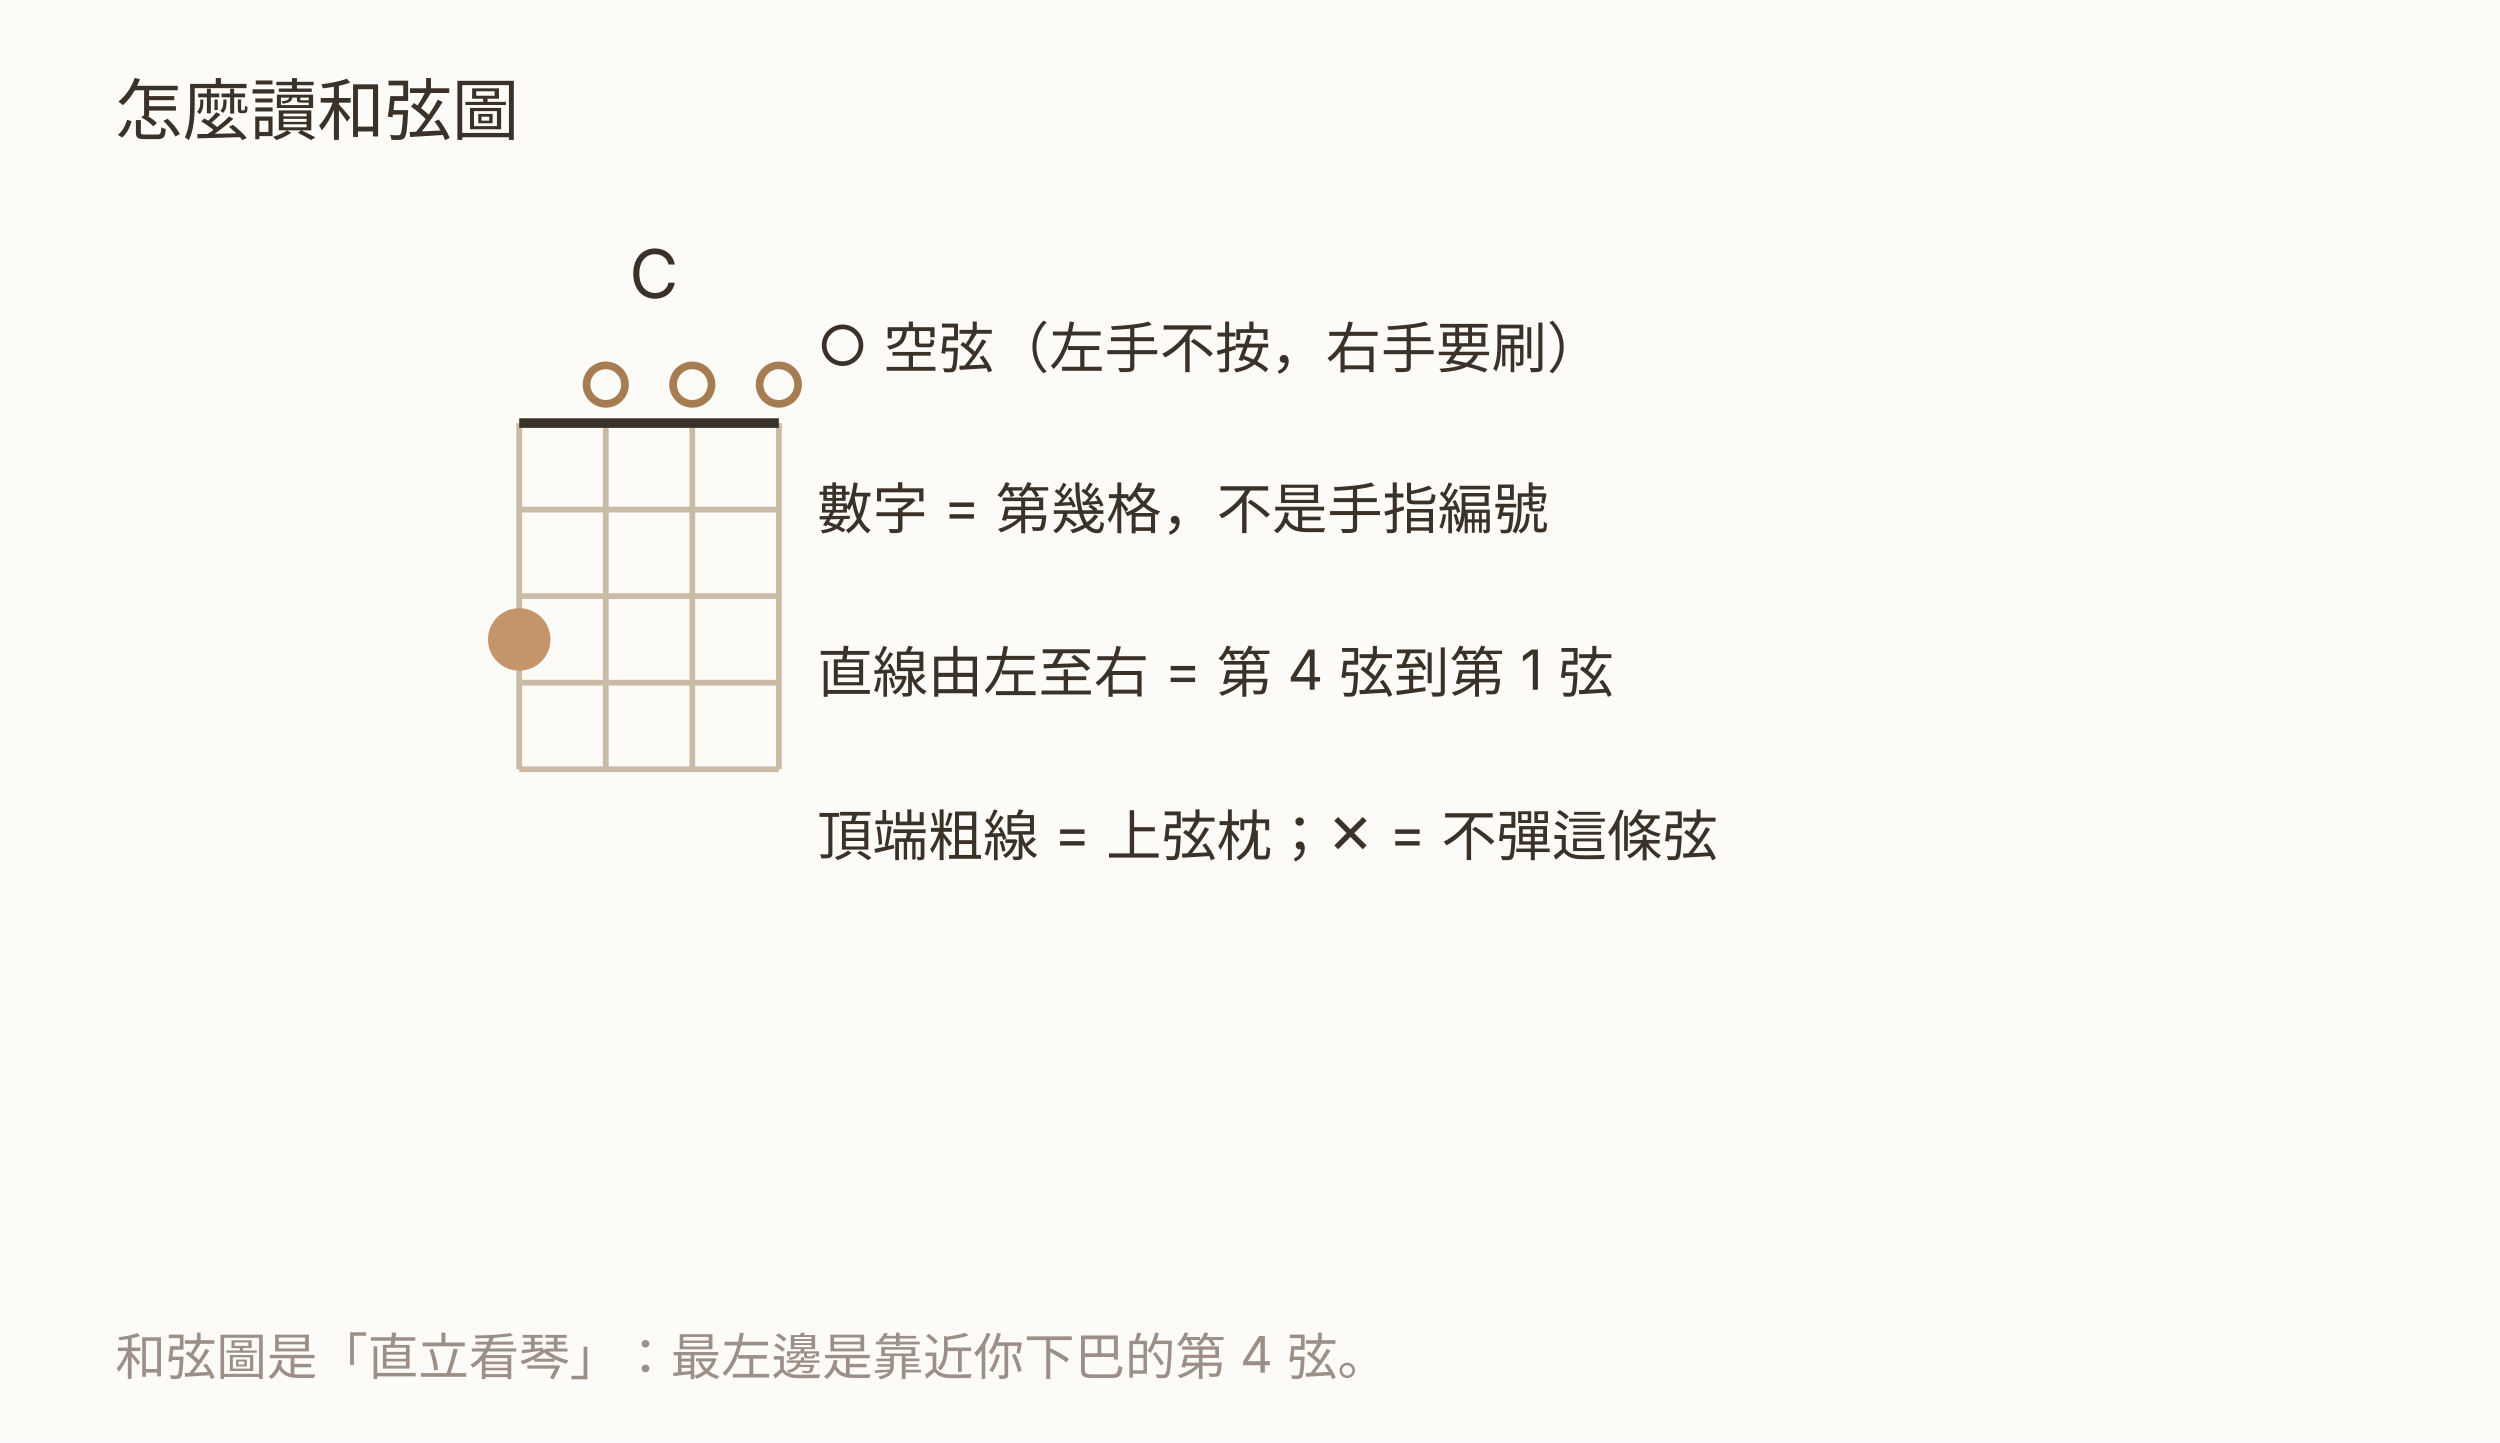
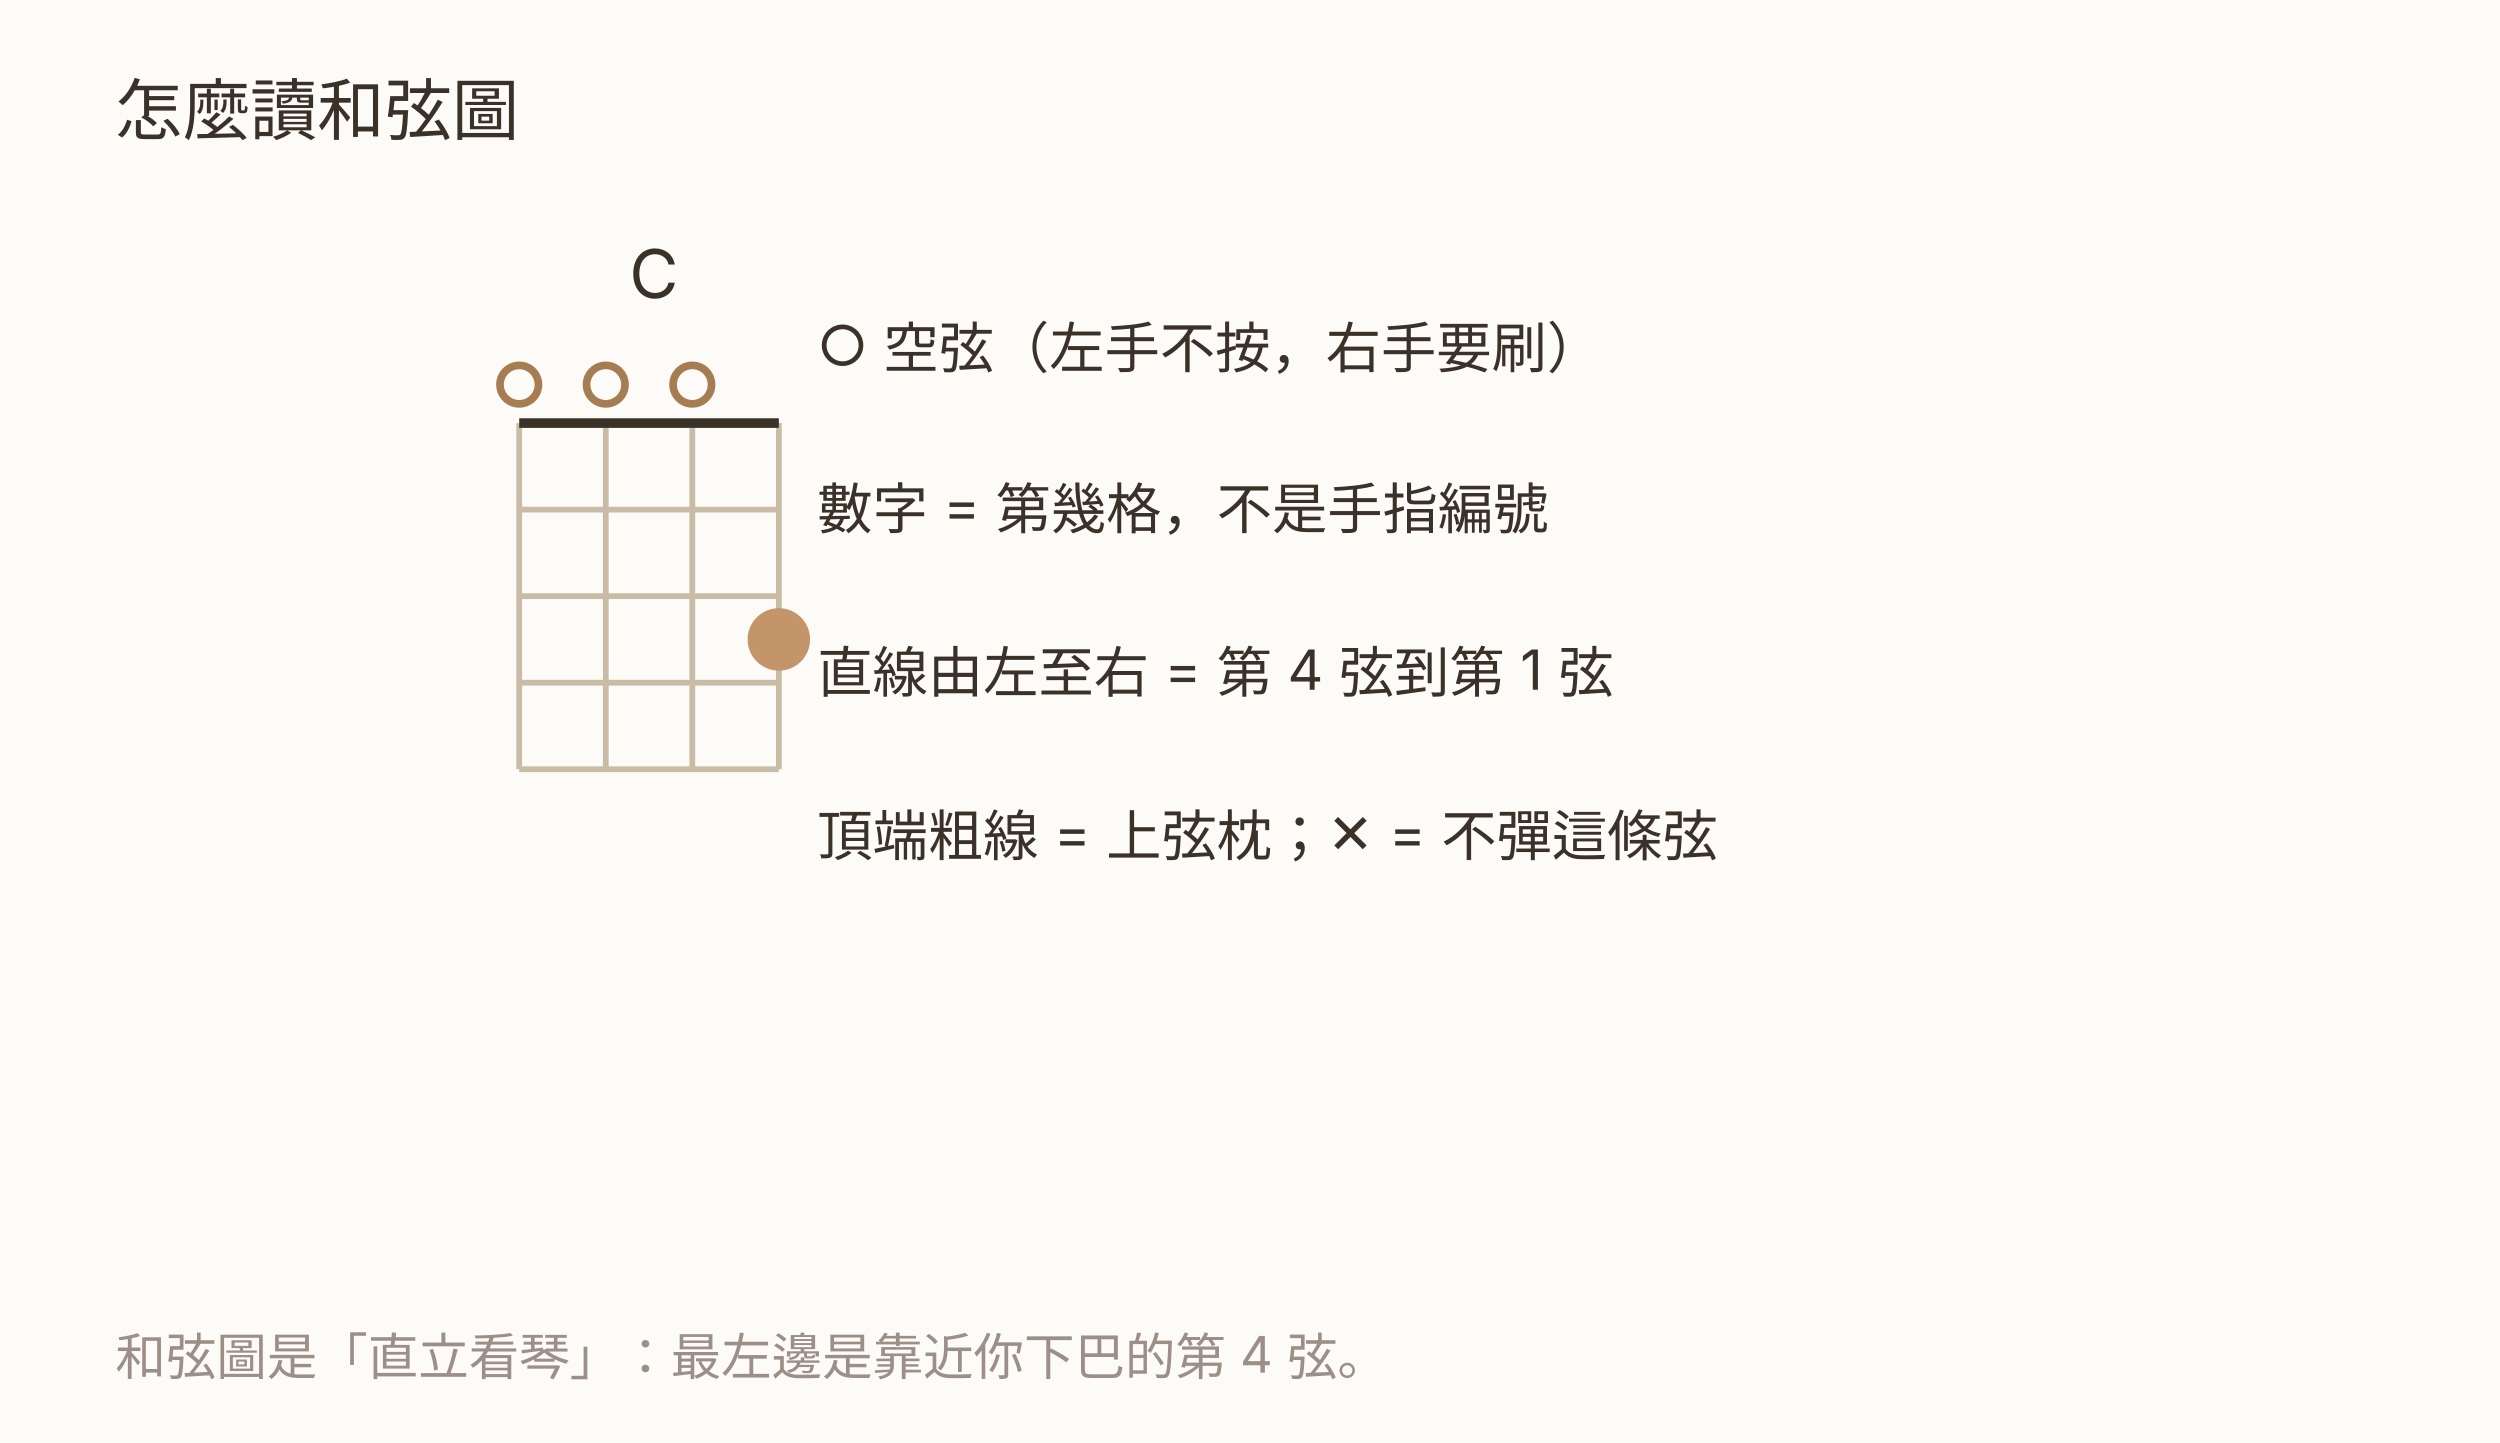
<svg xmlns="http://www.w3.org/2000/svg" width="520" height="300" viewBox="0 0 520 300" role="img" aria-label="和弦圖閱讀說明">
  <rect width="520" height="300" fill="#fdfbf7" />
  <text x="24" y="28" font-size="14" fill="#3a3128" font-family="system-ui, -apple-system, Segoe UI, sans-serif">怎麼讀和弦圖</text>
  <text x="136.0" y="62" font-size="14" text-anchor="middle" fill="#3a3128" font-family="system-ui, -apple-system, Segoe UI, sans-serif">C</text>
  <line x1="108" y1="88" x2="108" y2="160" stroke="#c9bba6" stroke-width="1.2" />
  <line x1="126" y1="88" x2="126" y2="160" stroke="#c9bba6" stroke-width="1.2" />
  <line x1="144" y1="88" x2="144" y2="160" stroke="#c9bba6" stroke-width="1.2" />
  <line x1="162" y1="88" x2="162" y2="160" stroke="#c9bba6" stroke-width="1.2" />
  <line x1="108" y1="88" x2="162" y2="88" stroke="#3a3128" stroke-width="2" />
  <line x1="108" y1="106" x2="162" y2="106" stroke="#c9bba6" stroke-width="1.2" />
  <line x1="108" y1="124" x2="162" y2="124" stroke="#c9bba6" stroke-width="1.2" />
  <line x1="108" y1="142" x2="162" y2="142" stroke="#c9bba6" stroke-width="1.2" />
  <line x1="108" y1="160" x2="162" y2="160" stroke="#c9bba6" stroke-width="1.2" />
-   <circle cx="108" cy="133.0" r="6.5" fill="#C4956A" />
+   <circle cx="108" cy="80" r="4" fill="none" stroke="#A67C52" stroke-width="1.6" />
  <circle cx="126" cy="80" r="4" fill="none" stroke="#A67C52" stroke-width="1.6" />
  <circle cx="144" cy="80" r="4" fill="none" stroke="#A67C52" stroke-width="1.6" />
-   <circle cx="162" cy="80" r="4" fill="none" stroke="#A67C52" stroke-width="1.6" />
+   <circle cx="162" cy="133.0" r="6.5" fill="#C4956A" />
  <text x="170" y="76" font-size="11.5" fill="#3a3128" font-family="system-ui, -apple-system, Segoe UI, sans-serif">○ 空弦（左手不按，右手要刷）</text>
  <text x="170" y="110" font-size="11.5" fill="#3a3128" font-family="system-ui, -apple-system, Segoe UI, sans-serif">數字 = 第幾格，不是手指編號</text>
  <text x="170" y="144" font-size="11.5" fill="#3a3128" font-family="system-ui, -apple-system, Segoe UI, sans-serif">直線由左至右 = 第 4 弦到第 1 弦</text>
  <text x="170" y="178" font-size="11.5" fill="#3a3128" font-family="system-ui, -apple-system, Segoe UI, sans-serif">頂端粗線 = 上弦枕；✕ = 不彈這條弦</text>
  <text x="24" y="286" font-size="10.5" fill="#9C8F87" font-family="system-ui, -apple-system, Segoe UI, sans-serif">和弦圖是「直立看琴」：最左邊是靠近你下巴的第 4 弦。</text>
</svg>
